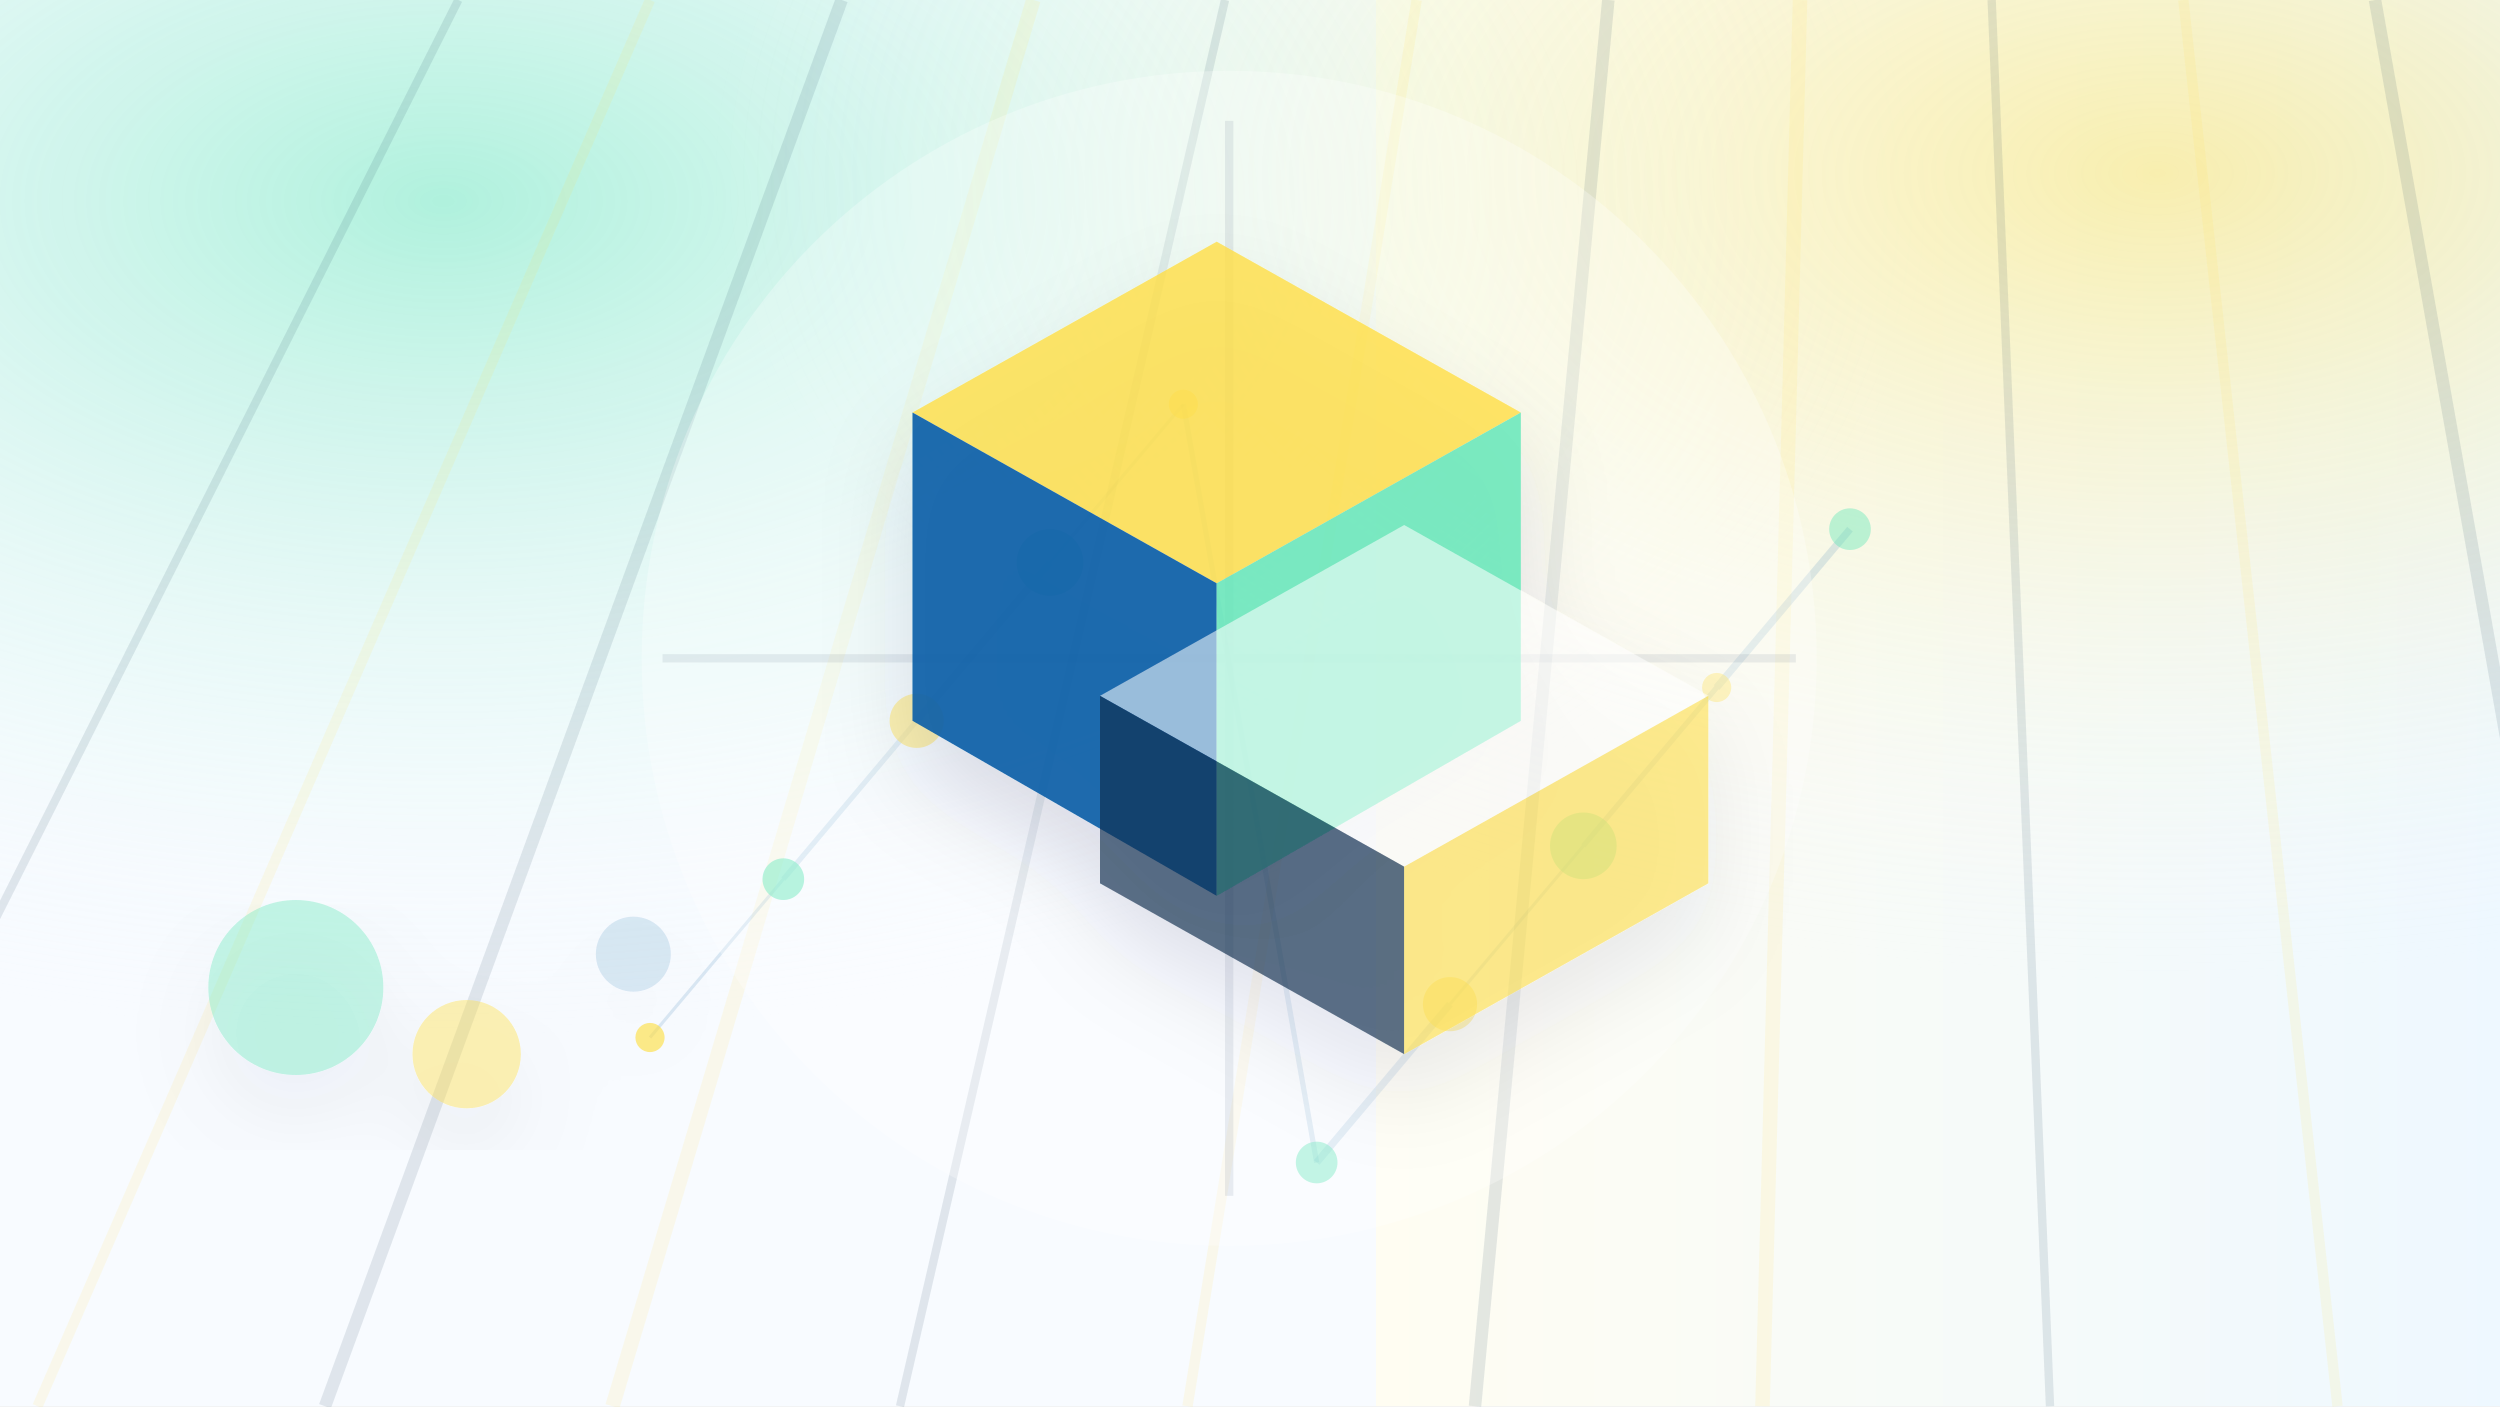
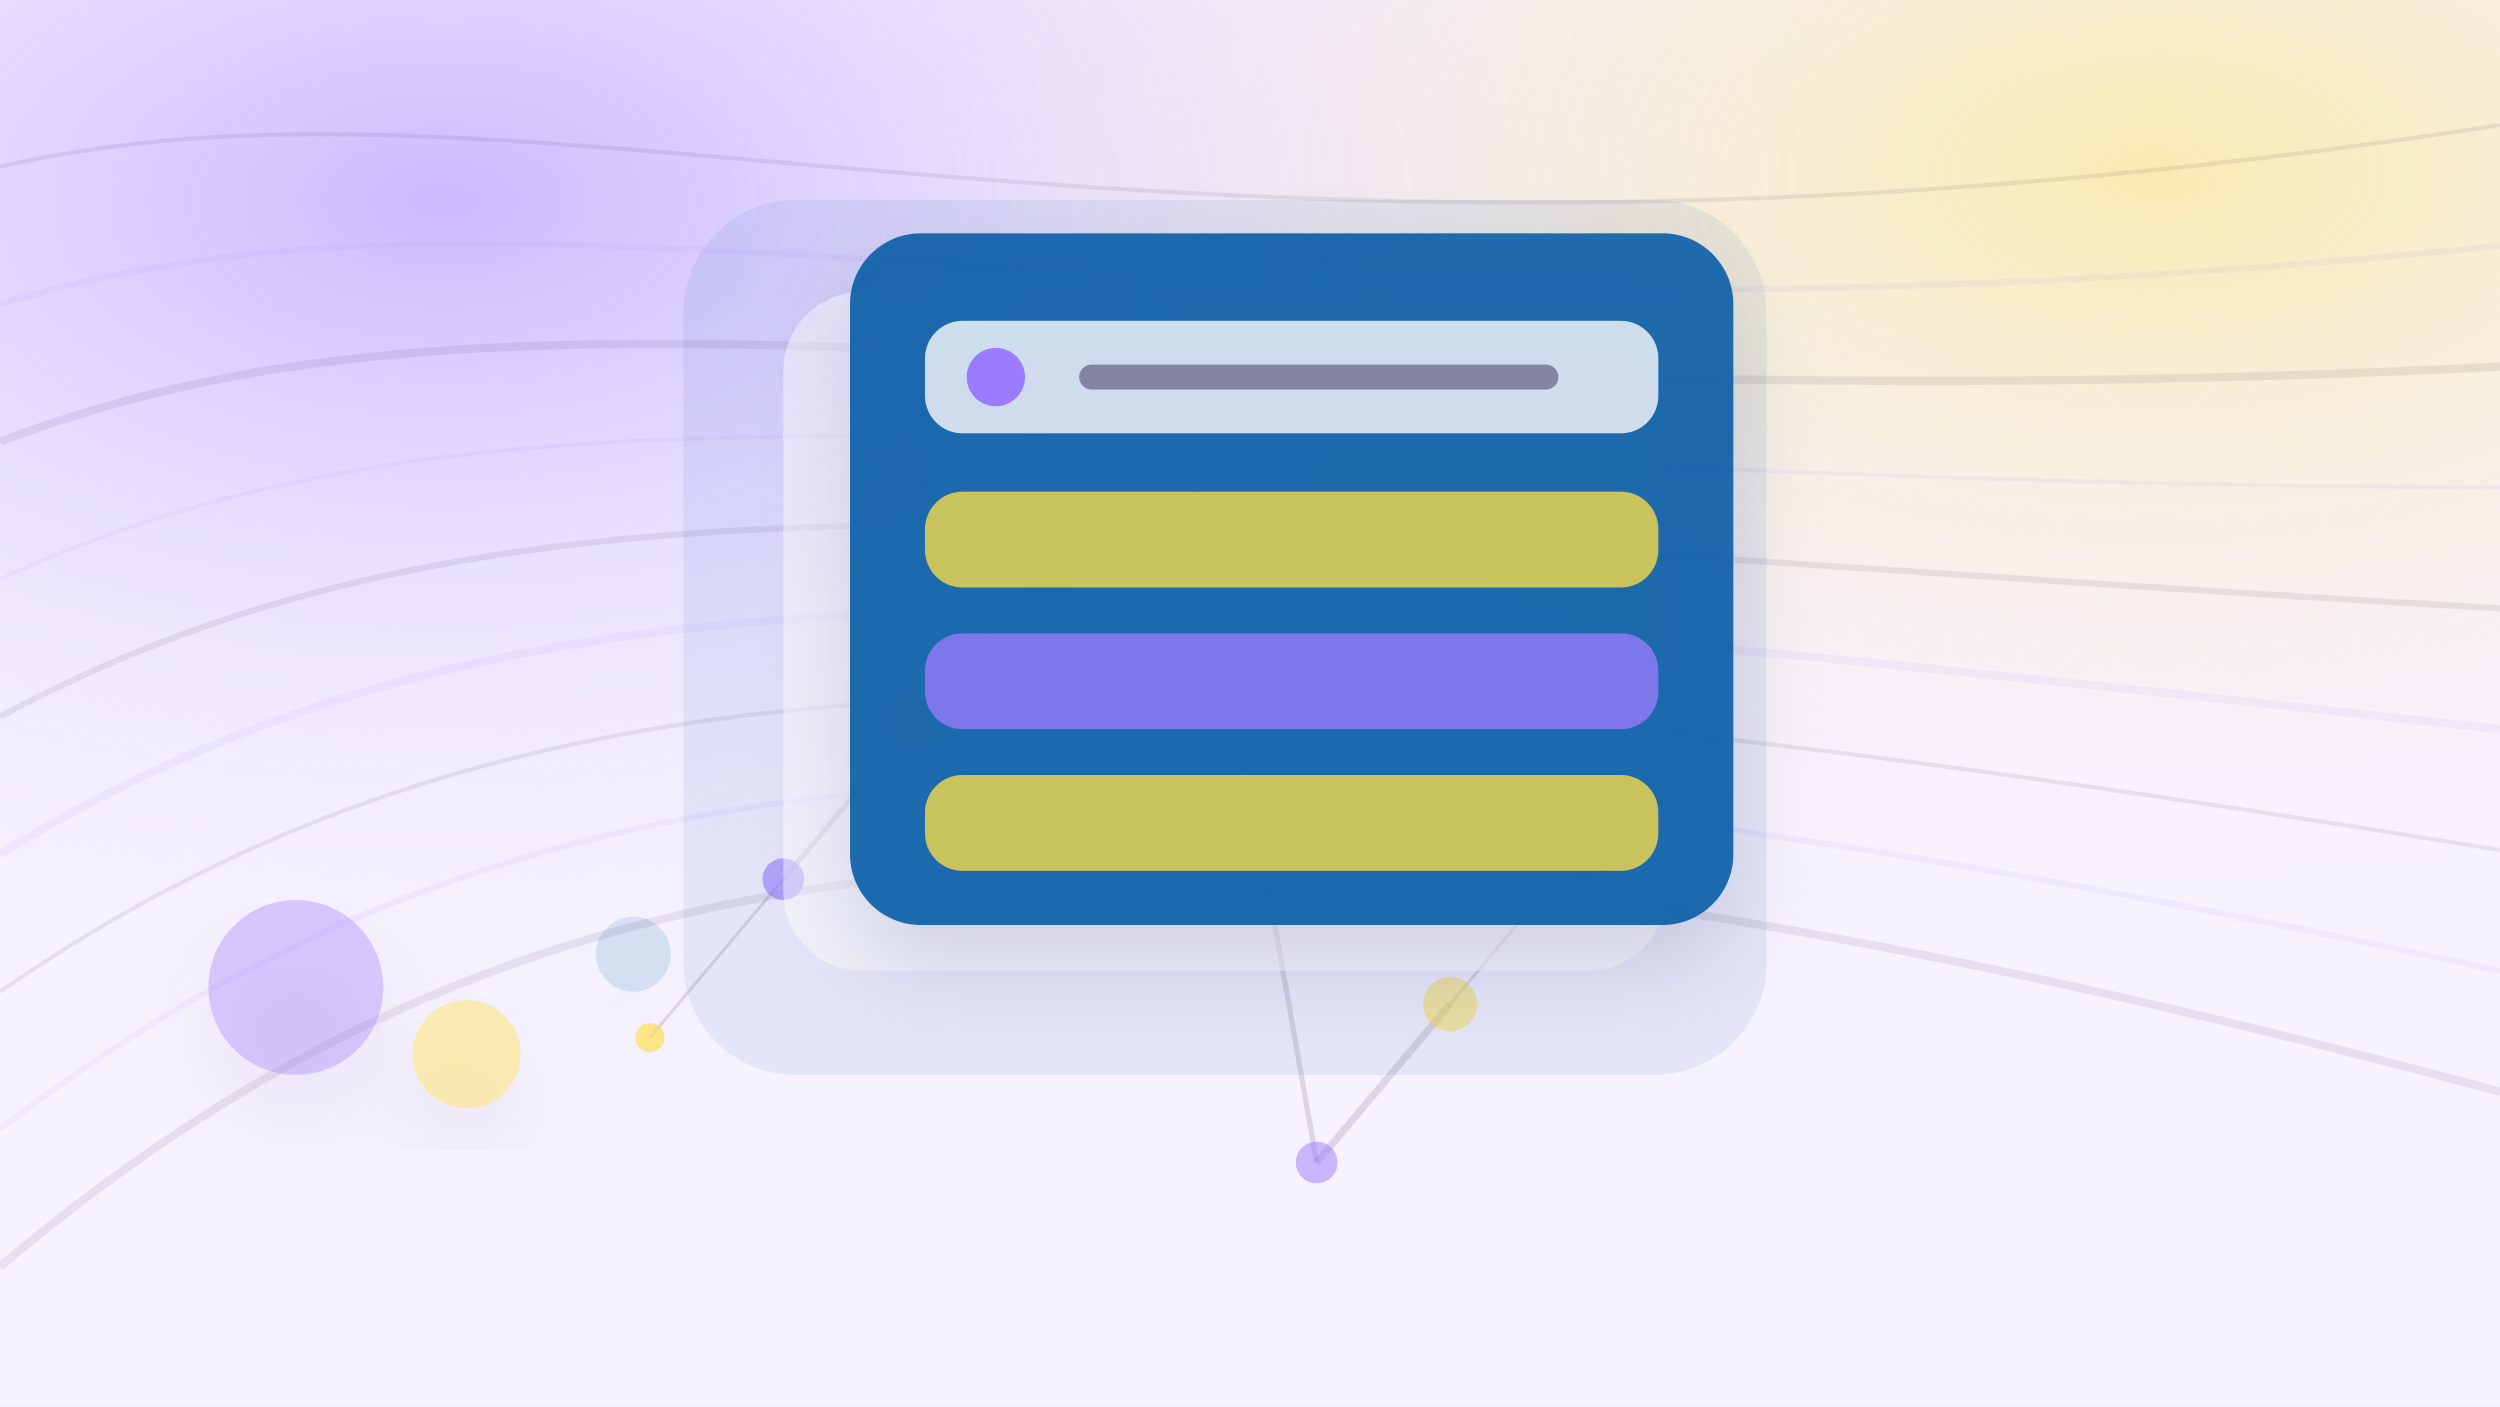
<svg xmlns="http://www.w3.org/2000/svg" width="1200" height="675" viewBox="0 0 1200 675" role="img" aria-labelledby="title desc">
  <defs>
    <radialGradient id="g1" cx="18%" cy="14%" r="60%">
-       <stop stop-color="#62e6b8" stop-opacity=".48" />
-       <stop offset="1" stop-color="#f8fbff" stop-opacity="0" />
+       <stop stop-color="#9b7cff" stop-opacity=".48" />
+       <stop offset="1" stop-color="#f6f2ff" stop-opacity="0" />
    </radialGradient>
    <radialGradient id="g2" cx="86%" cy="12%" r="58%">
      <stop stop-color="#ffdf45" stop-opacity=".42" />
-       <stop offset="1" stop-color="#f8fbff" stop-opacity="0" />
+       <stop offset="1" stop-color="#f6f2ff" stop-opacity="0" />
    </radialGradient>
    <linearGradient id="split" x1="0" x2="1">
-       <stop stop-color="#f8fbff" />
-       <stop offset=".55" stop-color="#f8fbff" />
-       <stop offset=".55" stop-color="#fffdf2" />
-       <stop offset="1" stop-color="#eef8ff" />
+       <stop stop-color="#f6f2ff" />
+       <stop offset=".55" stop-color="#f6f2ff" />
+       <stop offset=".55" stop-color="#eef8ff" />
+       <stop offset="1" stop-color="#fff7d1" />
    </linearGradient>
    <filter id="shadow" x="-20%" y="-20%" width="140%" height="140%">
      <feDropShadow dx="0" dy="22" stdDeviation="22" flood-color="#12213a" flood-opacity=".14" />
    </filter>
  </defs>
-   <rect width="1200" height="675" fill="url(#split)" />
+   <rect width="1200" height="675" fill="#f6f2ff" />
  <rect width="1200" height="675" fill="url(#g1)" />
  <rect width="1200" height="675" fill="url(#g2)" />
  <g opacity=".9">
-     <path d="M-120 675  220 0" stroke="#0d2b4d" stroke-opacity=".12" stroke-width="4" />
-     <path d="M18 675  312 0" stroke="#ffdf45" stroke-opacity=".12" stroke-width="5" />
-     <path d="M156 675  404 0" stroke="#0d2b4d" stroke-opacity=".12" stroke-width="6" />
-     <path d="M294 675  496 0" stroke="#ffdf45" stroke-opacity=".12" stroke-width="7" />
-     <path d="M432 675  588 0" stroke="#0d2b4d" stroke-opacity=".12" stroke-width="4" />
-     <path d="M570 675  680 0" stroke="#ffdf45" stroke-opacity=".12" stroke-width="5" />
-     <path d="M708 675  772 0" stroke="#0d2b4d" stroke-opacity=".12" stroke-width="6" />
-     <path d="M846 675  864 0" stroke="#ffdf45" stroke-opacity=".12" stroke-width="7" />
-     <path d="M984 675  956 0" stroke="#0d2b4d" stroke-opacity=".12" stroke-width="4" />
-     <path d="M1122 675  1048 0" stroke="#ffdf45" stroke-opacity=".12" stroke-width="5" />
-     <path d="M1260 675  1140 0" stroke="#0d2b4d" stroke-opacity=".12" stroke-width="6" />
+     <path d="M0 80C260 20 560 160 1200 60" fill="none" stroke="#27144a" stroke-opacity=".09" stroke-width="2" />
+     <path d="M0 146C260 66 560 184 1200 118" fill="none" stroke="#9b7cff" stroke-opacity=".09" stroke-width="3" />
+     <path d="M0 212C260 112 560 208 1200 176" fill="none" stroke="#27144a" stroke-opacity=".09" stroke-width="4" />
+     <path d="M0 278C260 158 560 232 1200 234" fill="none" stroke="#9b7cff" stroke-opacity=".09" stroke-width="2" />
+     <path d="M0 344C260 204 560 256 1200 292" fill="none" stroke="#27144a" stroke-opacity=".09" stroke-width="3" />
+     <path d="M0 410C260 250 560 280 1200 350" fill="none" stroke="#9b7cff" stroke-opacity=".09" stroke-width="4" />
+     <path d="M0 476C260 296 560 304 1200 408" fill="none" stroke="#27144a" stroke-opacity=".09" stroke-width="2" />
+     <path d="M0 542C260 342 560 328 1200 466" fill="none" stroke="#9b7cff" stroke-opacity=".09" stroke-width="3" />
+     <path d="M0 608C260 388 560 352 1200 524" fill="none" stroke="#27144a" stroke-opacity=".09" stroke-width="4" />
  </g>
  <g>
-     <line x1="312" y1="498" x2="376" y2="422" stroke="#0f5fa8" stroke-opacity=".13" stroke-width="1.5" />
-     <line x1="376" y1="422" x2="440" y2="346" stroke="#0f5fa8" stroke-opacity=".13" stroke-width="2.5" />
-     <line x1="440" y1="346" x2="504" y2="270" stroke="#0f5fa8" stroke-opacity=".13" stroke-width="3.5" />
-     <line x1="504" y1="270" x2="568" y2="194" stroke="#0f5fa8" stroke-opacity=".13" stroke-width="1.5" />
-     <line x1="568" y1="194" x2="632" y2="558" stroke="#0f5fa8" stroke-opacity=".13" stroke-width="2.5" />
-     <line x1="632" y1="558" x2="696" y2="482" stroke="#0f5fa8" stroke-opacity=".13" stroke-width="3.5" />
-     <line x1="696" y1="482" x2="760" y2="406" stroke="#0f5fa8" stroke-opacity=".13" stroke-width="1.5" />
-     <line x1="760" y1="406" x2="824" y2="330" stroke="#0f5fa8" stroke-opacity=".13" stroke-width="2.5" />
-     <line x1="824" y1="330" x2="888" y2="254" stroke="#0f5fa8" stroke-opacity=".13" stroke-width="3.5" />
+     <line x1="312" y1="498" x2="376" y2="422" stroke="#27144a" stroke-opacity=".13" stroke-width="1.5" />
+     <line x1="376" y1="422" x2="440" y2="346" stroke="#27144a" stroke-opacity=".13" stroke-width="2.5" />
+     <line x1="440" y1="346" x2="504" y2="270" stroke="#27144a" stroke-opacity=".13" stroke-width="3.5" />
+     <line x1="504" y1="270" x2="568" y2="194" stroke="#27144a" stroke-opacity=".13" stroke-width="1.5" />
+     <line x1="568" y1="194" x2="632" y2="558" stroke="#27144a" stroke-opacity=".13" stroke-width="2.5" />
+     <line x1="632" y1="558" x2="696" y2="482" stroke="#27144a" stroke-opacity=".13" stroke-width="3.5" />
+     <line x1="696" y1="482" x2="760" y2="406" stroke="#27144a" stroke-opacity=".13" stroke-width="1.5" />
    <circle cx="312" cy="498" r="7" fill="#ffdf45" opacity="0.64" />
-     <circle cx="376" cy="422" r="10" fill="#62e6b8" opacity="0.615" />
+     <circle cx="376" cy="422" r="10" fill="#9b7cff" opacity="0.615" />
    <circle cx="440" cy="346" r="13" fill="#ffdf45" opacity="0.59" />
-     <circle cx="504" cy="270" r="16" fill="#62e6b8" opacity="0.565" />
+     <circle cx="504" cy="270" r="16" fill="#9b7cff" opacity="0.565" />
    <circle cx="568" cy="194" r="7" fill="#ffdf45" opacity="0.54" />
-     <circle cx="632" cy="558" r="10" fill="#62e6b8" opacity="0.515" />
+     <circle cx="632" cy="558" r="10" fill="#9b7cff" opacity="0.515" />
    <circle cx="696" cy="482" r="13" fill="#ffdf45" opacity="0.49" />
-     <circle cx="760" cy="406" r="16" fill="#62e6b8" opacity="0.465" />
-     <circle cx="824" cy="330" r="7" fill="#ffdf45" opacity="0.44" />
-     <circle cx="888" cy="254" r="10" fill="#62e6b8" opacity="0.415" />
+     <circle cx="760" cy="406" r="16" fill="#9b7cff" opacity="0.465" />
  </g>
  <g transform="translate(-300 0)">
-     <circle cx="890" cy="316" r="282" fill="#fff" opacity=".28" />
-     <path d="M618 316h544M890 58v516" stroke="#0d2b4d" stroke-opacity=".08" stroke-width="4" />
+     <rect x="628" y="96" width="520" height="420" rx="54" fill="#0f5fa8" opacity=".08" />
+     <rect x="676" y="140" width="424" height="326" rx="38" fill="#fff" opacity=".46" />
  </g>
  <g transform="translate(-300 0)" filter="url(#shadow)">
-     <g transform="translate(724 116)">
-       <polygon points="160,0 306,82 160,164 14,82" fill="#ffdf45" opacity=".8" />
-       <polygon points="14,82 160,164 160,314 14,230" fill="#0f5fa8" opacity=".92" />
-       <polygon points="306,82 160,164 160,314 306,230" fill="#62e6b8" opacity=".82" />
-       <polygon points="250,136 396,218 250,300 104,218" fill="#fff" opacity=".55" />
-       <polygon points="104,218 250,300 250,390 104,308" fill="#0d2b4d" opacity=".65" />
-       <polygon points="396,218 250,300 250,390 396,308" fill="#ffdf45" opacity=".58" />
+     <g transform="translate(708 112)">
+       <rect x="0" y="0" width="424" height="332" rx="34" fill="#0f5fa8" opacity=".92" />
+       <rect x="36" y="42" width="352" height="54" rx="18" fill="#fff" opacity=".78" />
+       <circle cx="70" cy="69" r="14" fill="#9b7cff" />
+       <path d="M116 69h218" stroke="#27144a" stroke-width="12" stroke-linecap="round" opacity=".45" />
+       <rect x="36" y="124" width="352" height="46" rx="18" fill="#ffdf45" opacity=".76" />
+       <rect x="36" y="192" width="352" height="46" rx="18" fill="#9b7cff" opacity=".76" />
+       <rect x="36" y="260" width="352" height="46" rx="18" fill="#ffdf45" opacity=".76" />
    </g>
  </g>
  <g filter="url(#shadow)" opacity=".82">
-     <circle cx="142" cy="474" r="42" fill="#62e6b8" opacity=".44" />
+     <circle cx="142" cy="474" r="42" fill="#9b7cff" opacity=".44" />
    <circle cx="224" cy="506" r="26" fill="#ffdf45" opacity=".5" />
    <circle cx="304" cy="458" r="18" fill="#0f5fa8" opacity=".16" />
  </g>
</svg>
